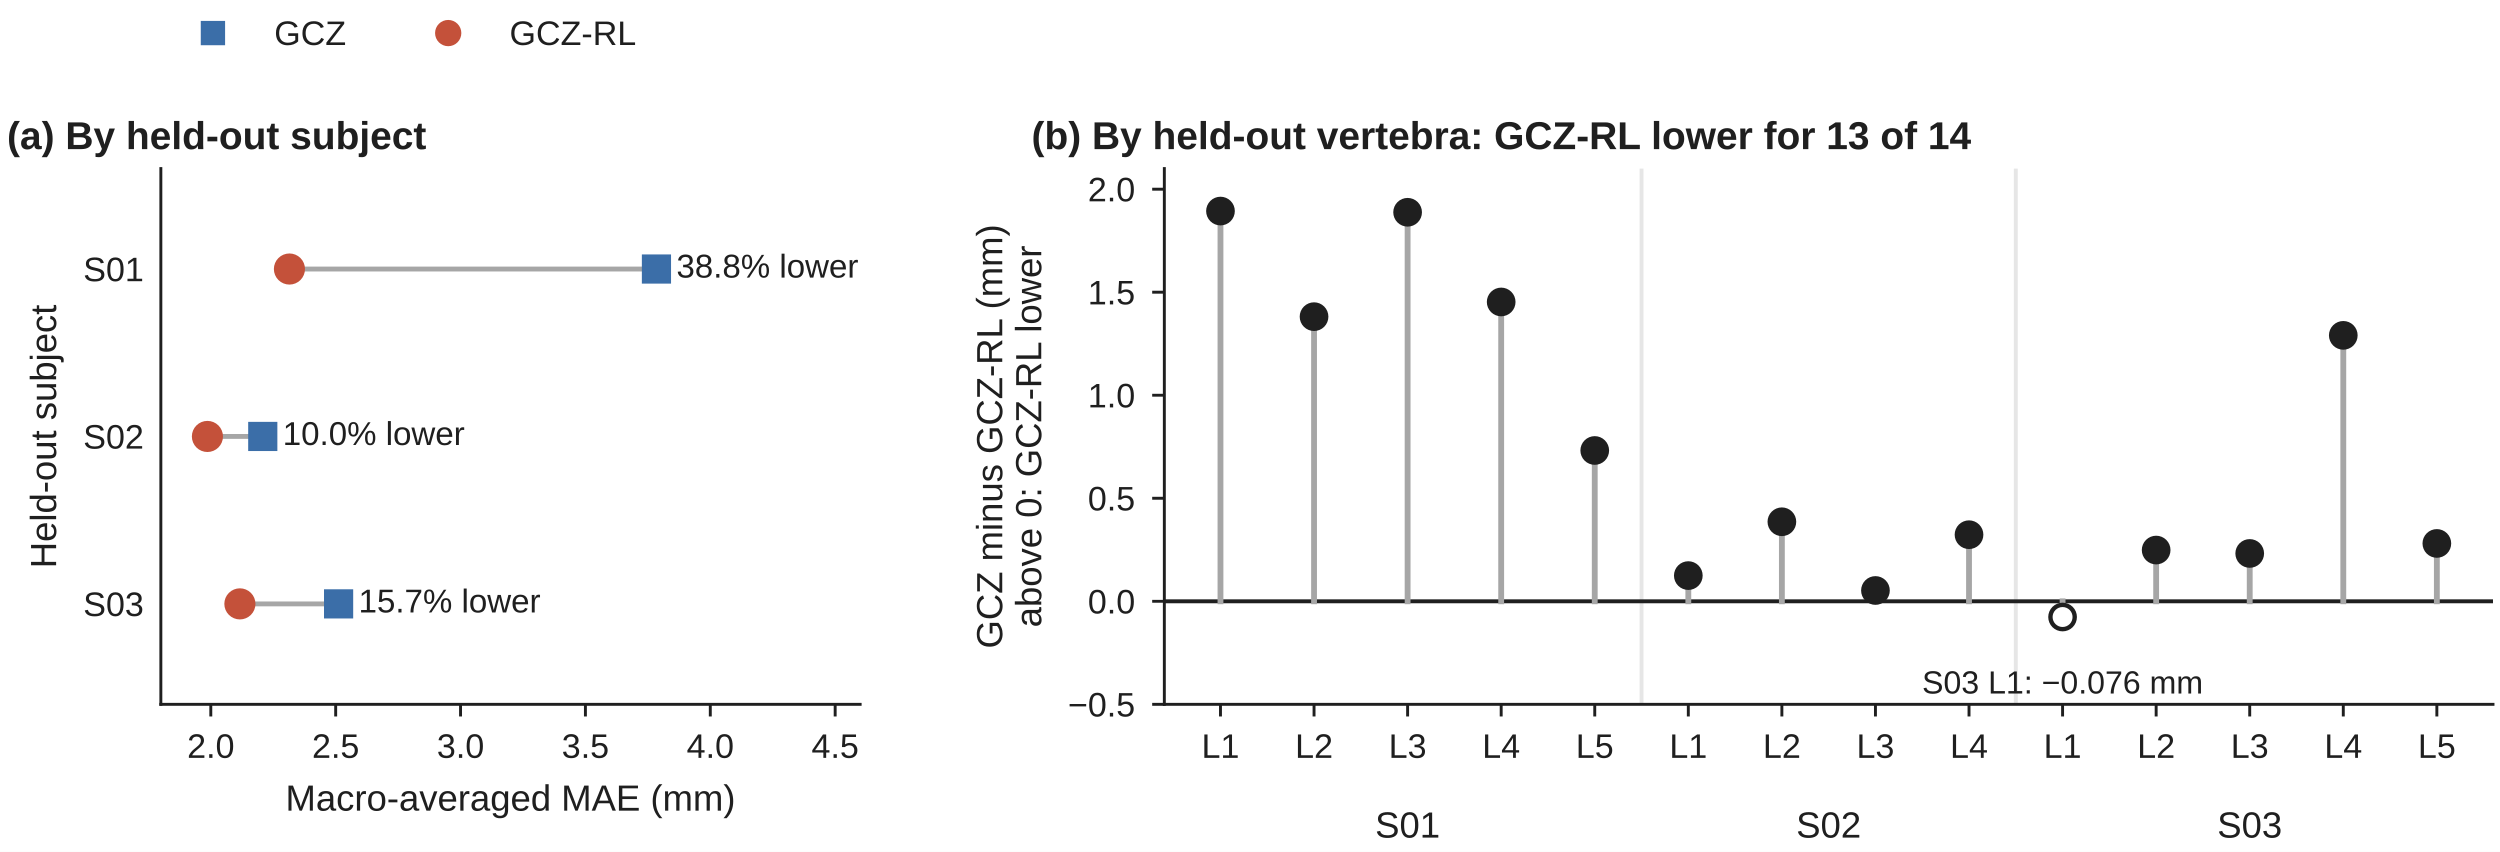
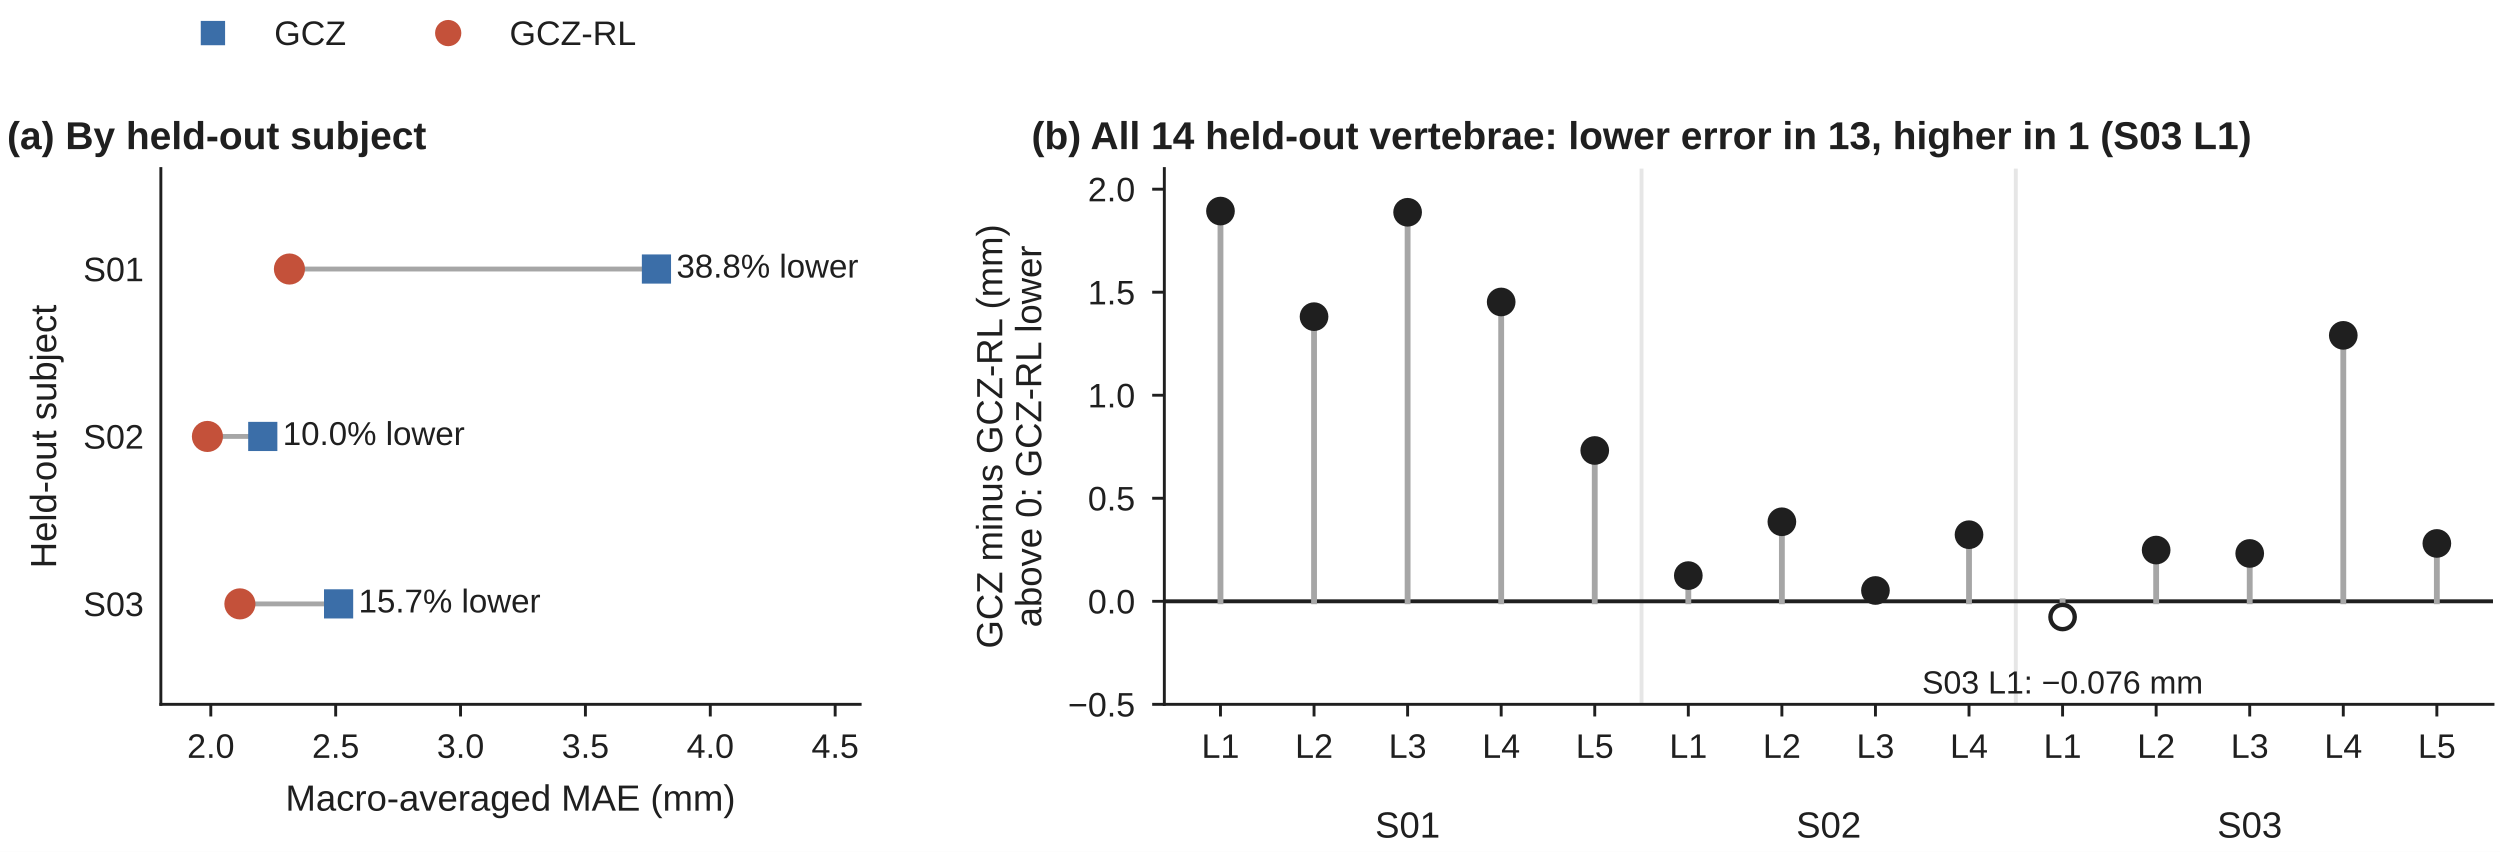
<svg xmlns="http://www.w3.org/2000/svg" xmlns:xlink="http://www.w3.org/1999/xlink" width="514.033pt" height="175.151pt" viewBox="0 0 514.033 175.151" version="1.1">
  <defs>
    <style type="text/css">*{stroke-linejoin: round; stroke-linecap: butt}</style>
  </defs>
  <g id="figure_1">
    <g id="patch_1">
      <path d="M 0 175.151  L 514.033 175.151  L 514.033 0  L 0 0  z " style="fill: #ffffff" />
    </g>
    <g id="axes_1">
      <g id="patch_2">
        <path d="M 33.073 144.82  L 176.857 144.82  L 176.857 34.66  L 33.073 34.66  z " style="fill: #ffffff" />
      </g>
      <g id="line2d_1">
-         <path d="M 59.512 55.315  L 134.974 55.315  " clip-path="url(#pd6e7f764f1)" style="fill: none; stroke: #a6a6a6; stroke-linecap: square" />
+         <path d="M 59.512 55.315  L 134.974 55.315  " clip-path="url(#p71f535267e)" style="fill: none; stroke: #a6a6a6; stroke-linecap: square" />
      </g>
      <g id="line2d_2">
-         <path d="M 42.649 89.74  L 54.029 89.74  " clip-path="url(#pd6e7f764f1)" style="fill: none; stroke: #a6a6a6; stroke-linecap: square" />
+         <path d="M 42.649 89.74  L 54.029 89.74  " clip-path="url(#p71f535267e)" style="fill: none; stroke: #a6a6a6; stroke-linecap: square" />
      </g>
      <g id="line2d_3">
-         <path d="M 49.326 124.165  L 69.62 124.165  " clip-path="url(#pd6e7f764f1)" style="fill: none; stroke: #a6a6a6; stroke-linecap: square" />
+         <path d="M 49.326 124.165  L 69.62 124.165  " clip-path="url(#p71f535267e)" style="fill: none; stroke: #a6a6a6; stroke-linecap: square" />
      </g>
      <g id="matplotlib.axis_1">
        <g id="xtick_1">
          <g id="line2d_4">
            <defs>
-               <path id="m2660028d12" d="M 0 0  L 0 2.5  " style="stroke: #1f1f1f; stroke-width: 0.6" />
+               <path id="md20e7185c9" d="M 0 0  L 0 2.5  " style="stroke: #1f1f1f; stroke-width: 0.6" />
            </defs>
            <g>
-               <use xlink:href="#m2660028d12" x="43.343" y="144.82" style="fill: #1f1f1f; stroke: #1f1f1f; stroke-width: 0.6" />
+               <use xlink:href="#md20e7185c9" x="43.343" y="144.82" style="fill: #1f1f1f; stroke: #1f1f1f; stroke-width: 0.6" />
            </g>
          </g>
          <g id="text_1">
            <text style="font-size: 7px; font-family: 'Arial'; text-anchor: middle; fill: #1f1f1f" x="43.343" y="155.83" transform="rotate(-0 43.3428 155.8305)">2.0</text>
          </g>
        </g>
        <g id="xtick_2">
          <g id="line2d_5">
            <g>
-               <use xlink:href="#m2660028d12" x="69.019" y="144.82" style="fill: #1f1f1f; stroke: #1f1f1f; stroke-width: 0.6" />
+               <use xlink:href="#md20e7185c9" x="69.019" y="144.82" style="fill: #1f1f1f; stroke: #1f1f1f; stroke-width: 0.6" />
            </g>
          </g>
          <g id="text_2">
            <text style="font-size: 7px; font-family: 'Arial'; text-anchor: middle; fill: #1f1f1f" x="69.019" y="155.83" transform="rotate(-0 69.01853 155.8305)">2.5</text>
          </g>
        </g>
        <g id="xtick_3">
          <g id="line2d_6">
            <g>
-               <use xlink:href="#m2660028d12" x="94.694" y="144.82" style="fill: #1f1f1f; stroke: #1f1f1f; stroke-width: 0.6" />
+               <use xlink:href="#md20e7185c9" x="94.694" y="144.82" style="fill: #1f1f1f; stroke: #1f1f1f; stroke-width: 0.6" />
            </g>
          </g>
          <g id="text_3">
            <text style="font-size: 7px; font-family: 'Arial'; text-anchor: middle; fill: #1f1f1f" x="94.694" y="155.83" transform="rotate(-0 94.69426 155.8305)">3.0</text>
          </g>
        </g>
        <g id="xtick_4">
          <g id="line2d_7">
            <g>
-               <use xlink:href="#m2660028d12" x="120.37" y="144.82" style="fill: #1f1f1f; stroke: #1f1f1f; stroke-width: 0.6" />
+               <use xlink:href="#md20e7185c9" x="120.37" y="144.82" style="fill: #1f1f1f; stroke: #1f1f1f; stroke-width: 0.6" />
            </g>
          </g>
          <g id="text_4">
            <text style="font-size: 7px; font-family: 'Arial'; text-anchor: middle; fill: #1f1f1f" x="120.37" y="155.83" transform="rotate(-0 120.37 155.8305)">3.5</text>
          </g>
        </g>
        <g id="xtick_5">
          <g id="line2d_8">
            <g>
-               <use xlink:href="#m2660028d12" x="146.046" y="144.82" style="fill: #1f1f1f; stroke: #1f1f1f; stroke-width: 0.6" />
+               <use xlink:href="#md20e7185c9" x="146.046" y="144.82" style="fill: #1f1f1f; stroke: #1f1f1f; stroke-width: 0.6" />
            </g>
          </g>
          <g id="text_5">
            <text style="font-size: 7px; font-family: 'Arial'; text-anchor: middle; fill: #1f1f1f" x="146.046" y="155.83" transform="rotate(-0 146.0457 155.8305)">4.0</text>
          </g>
        </g>
        <g id="xtick_6">
          <g id="line2d_9">
            <g>
-               <use xlink:href="#m2660028d12" x="171.721" y="144.82" style="fill: #1f1f1f; stroke: #1f1f1f; stroke-width: 0.6" />
+               <use xlink:href="#md20e7185c9" x="171.721" y="144.82" style="fill: #1f1f1f; stroke: #1f1f1f; stroke-width: 0.6" />
            </g>
          </g>
          <g id="text_6">
            <text style="font-size: 7px; font-family: 'Arial'; text-anchor: middle; fill: #1f1f1f" x="171.721" y="155.83" transform="rotate(-0 171.7215 155.8305)">4.5</text>
          </g>
        </g>
        <g id="text_7">
          <text style="font-size: 7.5px; font-family: 'Arial'; text-anchor: middle; fill: #1f1f1f" x="104.965" y="166.681" transform="rotate(-0 104.9646 166.6815)">Macro-averaged MAE (mm)</text>
        </g>
      </g>
      <g id="matplotlib.axis_2">
        <g id="ytick_1">
          <g id="line2d_10" />
          <g id="text_8">
            <text style="font-size: 7px; font-family: 'Arial'; text-anchor: end; fill: #1f1f1f" x="29.573" y="57.82" transform="rotate(-0 29.5725 57.82023)">S01</text>
          </g>
        </g>
        <g id="ytick_2">
          <g id="line2d_11" />
          <g id="text_9">
            <text style="font-size: 7px; font-family: 'Arial'; text-anchor: end; fill: #1f1f1f" x="29.573" y="92.245" transform="rotate(-0 29.5725 92.24523)">S02</text>
          </g>
        </g>
        <g id="ytick_3">
          <g id="line2d_12" />
          <g id="text_10">
            <text style="font-size: 7px; font-family: 'Arial'; text-anchor: end; fill: #1f1f1f" x="29.573" y="126.67" transform="rotate(-0 29.5725 126.6702)">S03</text>
          </g>
        </g>
        <g id="text_11">
          <text style="font-size: 7.5px; font-family: 'Arial'; text-anchor: middle; fill: #1f1f1f" x="11.539" y="89.74" transform="rotate(-90 11.53946 89.74)">Held-out subject</text>
        </g>
      </g>
      <g id="patch_3">
        <path d="M 33.073 144.82  L 33.073 34.66  " style="fill: none; stroke: #1f1f1f; stroke-width: 0.6; stroke-linejoin: miter; stroke-linecap: square" />
      </g>
      <g id="patch_4">
        <path d="M 33.073 144.82  L 176.857 144.82  " style="fill: none; stroke: #1f1f1f; stroke-width: 0.6; stroke-linejoin: miter; stroke-linecap: square" />
      </g>
      <g id="line2d_13">
        <defs>
-           <path id="m4b98eb17be" d="M -2.5 2.5  L 2.5 2.5  L 2.5 -2.5  L -2.5 -2.5  z " style="stroke: #3b6ea8; stroke-linejoin: miter" />
+           <path id="m6c08cfb02d" d="M -2.5 2.5  L 2.5 2.5  L 2.5 -2.5  L -2.5 -2.5  z " style="stroke: #3b6ea8; stroke-linejoin: miter" />
        </defs>
-         <g clip-path="url(#pd6e7f764f1)">
-           <use xlink:href="#m4b98eb17be" x="134.974" y="55.315" style="fill: #3b6ea8; stroke: #3b6ea8; stroke-linejoin: miter" />
+         <g clip-path="url(#p71f535267e)">
+           <use xlink:href="#m6c08cfb02d" x="134.974" y="55.315" style="fill: #3b6ea8; stroke: #3b6ea8; stroke-linejoin: miter" />
        </g>
      </g>
      <g id="line2d_14">
        <defs>
-           <path id="m5f7a439ed3" d="M 0 2.7  C 0.716 2.7 1.403 2.416 1.909 1.909  C 2.416 1.403 2.7 0.716 2.7 0  C 2.7 -0.716 2.416 -1.403 1.909 -1.909  C 1.403 -2.416 0.716 -2.7 0 -2.7  C -0.716 -2.7 -1.403 -2.416 -1.909 -1.909  C -2.416 -1.403 -2.7 -0.716 -2.7 0  C -2.7 0.716 -2.416 1.403 -1.909 1.909  C -1.403 2.416 -0.716 2.7 0 2.7  z " style="stroke: #c4513a" />
+           <path id="m45e780fdb8" d="M 0 2.7  C 0.716 2.7 1.403 2.416 1.909 1.909  C 2.416 1.403 2.7 0.716 2.7 0  C 2.7 -0.716 2.416 -1.403 1.909 -1.909  C 1.403 -2.416 0.716 -2.7 0 -2.7  C -0.716 -2.7 -1.403 -2.416 -1.909 -1.909  C -2.416 -1.403 -2.7 -0.716 -2.7 0  C -2.7 0.716 -2.416 1.403 -1.909 1.909  C -1.403 2.416 -0.716 2.7 0 2.7  z " style="stroke: #c4513a" />
        </defs>
-         <g clip-path="url(#pd6e7f764f1)">
-           <use xlink:href="#m5f7a439ed3" x="59.512" y="55.315" style="fill: #c4513a; stroke: #c4513a" />
+         <g clip-path="url(#p71f535267e)">
+           <use xlink:href="#m45e780fdb8" x="59.512" y="55.315" style="fill: #c4513a; stroke: #c4513a" />
        </g>
      </g>
      <g id="text_12">
        <text style="font-size: 6.8px; font-family: 'Arial'; text-anchor: start; fill: #1f1f1f" x="139.082" y="57.073" transform="rotate(-0 139.082 57.07291)">38.8% lower</text>
      </g>
      <g id="line2d_15">
-         <g clip-path="url(#pd6e7f764f1)">
-           <use xlink:href="#m4b98eb17be" x="54.029" y="89.74" style="fill: #3b6ea8; stroke: #3b6ea8; stroke-linejoin: miter" />
+         <g clip-path="url(#p71f535267e)">
+           <use xlink:href="#m6c08cfb02d" x="54.029" y="89.74" style="fill: #3b6ea8; stroke: #3b6ea8; stroke-linejoin: miter" />
        </g>
      </g>
      <g id="line2d_16">
-         <g clip-path="url(#pd6e7f764f1)">
-           <use xlink:href="#m5f7a439ed3" x="42.649" y="89.74" style="fill: #c4513a; stroke: #c4513a" />
+         <g clip-path="url(#p71f535267e)">
+           <use xlink:href="#m45e780fdb8" x="42.649" y="89.74" style="fill: #c4513a; stroke: #c4513a" />
        </g>
      </g>
      <g id="text_13">
        <text style="font-size: 6.8px; font-family: 'Arial'; text-anchor: start; fill: #1f1f1f" x="58.137" y="91.498" transform="rotate(-0 58.13728 91.49791)">10.0% lower</text>
      </g>
      <g id="line2d_17">
-         <g clip-path="url(#pd6e7f764f1)">
-           <use xlink:href="#m4b98eb17be" x="69.62" y="124.165" style="fill: #3b6ea8; stroke: #3b6ea8; stroke-linejoin: miter" />
+         <g clip-path="url(#p71f535267e)">
+           <use xlink:href="#m6c08cfb02d" x="69.62" y="124.165" style="fill: #3b6ea8; stroke: #3b6ea8; stroke-linejoin: miter" />
        </g>
      </g>
      <g id="line2d_18">
-         <g clip-path="url(#pd6e7f764f1)">
-           <use xlink:href="#m5f7a439ed3" x="49.326" y="124.165" style="fill: #c4513a; stroke: #c4513a" />
+         <g clip-path="url(#p71f535267e)">
+           <use xlink:href="#m45e780fdb8" x="49.326" y="124.165" style="fill: #c4513a; stroke: #c4513a" />
        </g>
      </g>
      <g id="text_14">
        <text style="font-size: 6.8px; font-family: 'Arial'; text-anchor: start; fill: #1f1f1f" x="73.728" y="125.923" transform="rotate(-0 73.72787 125.9229)">15.7% lower</text>
      </g>
      <g id="text_15">
        <text style="font-weight: 700; font-size: 8px; font-family: 'Arial'; text-anchor: start; fill: #1f1f1f" x="1.44" y="30.66" transform="rotate(-0 1.44 30.66)">(a) By held-out subject</text>
      </g>
    </g>
    <g id="axes_2">
      <g id="patch_5">
        <path d="M 239.403 144.82  L 512.593 144.82  L 512.593 34.66  L 239.403 34.66  z " style="fill: #ffffff" />
      </g>
      <g id="line2d_19">
-         <path d="M 337.52 144.82  L 337.52 34.66  " clip-path="url(#pbff5c8c535)" style="fill: none; stroke: #e6e6e6; stroke-width: 0.8; stroke-linecap: square" />
+         <path d="M 337.52 144.82  L 337.52 34.66  " clip-path="url(#p4acb987a07)" style="fill: none; stroke: #e6e6e6; stroke-width: 0.8; stroke-linecap: square" />
      </g>
      <g id="line2d_20">
-         <path d="M 414.475 144.82  L 414.475 34.66  " clip-path="url(#pbff5c8c535)" style="fill: none; stroke: #e6e6e6; stroke-width: 0.8; stroke-linecap: square" />
+         <path d="M 414.475 144.82  L 414.475 34.66  " clip-path="url(#p4acb987a07)" style="fill: none; stroke: #e6e6e6; stroke-width: 0.8; stroke-linecap: square" />
      </g>
      <g id="line2d_21">
-         <path d="M 239.403 123.635  L 512.593 123.635  " clip-path="url(#pbff5c8c535)" style="fill: none; stroke: #1f1f1f; stroke-width: 0.8; stroke-linecap: square" />
+         <path d="M 239.403 123.635  L 512.593 123.635  " clip-path="url(#p4acb987a07)" style="fill: none; stroke: #1f1f1f; stroke-width: 0.8; stroke-linecap: square" />
      </g>
      <g id="matplotlib.axis_3">
        <g id="xtick_7">
          <g id="line2d_22">
            <g>
-               <use xlink:href="#m2660028d12" x="250.946" y="144.82" style="fill: #1f1f1f; stroke: #1f1f1f; stroke-width: 0.6" />
+               <use xlink:href="#md20e7185c9" x="250.946" y="144.82" style="fill: #1f1f1f; stroke: #1f1f1f; stroke-width: 0.6" />
            </g>
          </g>
          <g id="text_16">
            <text style="font-size: 7px; font-family: 'Arial'; text-anchor: middle; fill: #1f1f1f" x="250.946" y="155.83" transform="rotate(-0 250.9459 155.8305)">L1</text>
          </g>
        </g>
        <g id="xtick_8">
          <g id="line2d_23">
            <g>
-               <use xlink:href="#m2660028d12" x="270.185" y="144.82" style="fill: #1f1f1f; stroke: #1f1f1f; stroke-width: 0.6" />
+               <use xlink:href="#md20e7185c9" x="270.185" y="144.82" style="fill: #1f1f1f; stroke: #1f1f1f; stroke-width: 0.6" />
            </g>
          </g>
          <g id="text_17">
            <text style="font-size: 7px; font-family: 'Arial'; text-anchor: middle; fill: #1f1f1f" x="270.185" y="155.83" transform="rotate(-0 270.1846 155.8305)">L2</text>
          </g>
        </g>
        <g id="xtick_9">
          <g id="line2d_24">
            <g>
-               <use xlink:href="#m2660028d12" x="289.423" y="144.82" style="fill: #1f1f1f; stroke: #1f1f1f; stroke-width: 0.6" />
+               <use xlink:href="#md20e7185c9" x="289.423" y="144.82" style="fill: #1f1f1f; stroke: #1f1f1f; stroke-width: 0.6" />
            </g>
          </g>
          <g id="text_18">
            <text style="font-size: 7px; font-family: 'Arial'; text-anchor: middle; fill: #1f1f1f" x="289.423" y="155.83" transform="rotate(-0 289.4234 155.8305)">L3</text>
          </g>
        </g>
        <g id="xtick_10">
          <g id="line2d_25">
            <g>
-               <use xlink:href="#m2660028d12" x="308.662" y="144.82" style="fill: #1f1f1f; stroke: #1f1f1f; stroke-width: 0.6" />
+               <use xlink:href="#md20e7185c9" x="308.662" y="144.82" style="fill: #1f1f1f; stroke: #1f1f1f; stroke-width: 0.6" />
            </g>
          </g>
          <g id="text_19">
            <text style="font-size: 7px; font-family: 'Arial'; text-anchor: middle; fill: #1f1f1f" x="308.662" y="155.83" transform="rotate(-0 308.6621 155.8305)">L4</text>
          </g>
        </g>
        <g id="xtick_11">
          <g id="line2d_26">
            <g>
-               <use xlink:href="#m2660028d12" x="327.901" y="144.82" style="fill: #1f1f1f; stroke: #1f1f1f; stroke-width: 0.6" />
+               <use xlink:href="#md20e7185c9" x="327.901" y="144.82" style="fill: #1f1f1f; stroke: #1f1f1f; stroke-width: 0.6" />
            </g>
          </g>
          <g id="text_20">
            <text style="font-size: 7px; font-family: 'Arial'; text-anchor: middle; fill: #1f1f1f" x="327.901" y="155.83" transform="rotate(-0 327.9008 155.8305)">L5</text>
          </g>
        </g>
        <g id="xtick_12">
          <g id="line2d_27">
            <g>
-               <use xlink:href="#m2660028d12" x="347.14" y="144.82" style="fill: #1f1f1f; stroke: #1f1f1f; stroke-width: 0.6" />
+               <use xlink:href="#md20e7185c9" x="347.14" y="144.82" style="fill: #1f1f1f; stroke: #1f1f1f; stroke-width: 0.6" />
            </g>
          </g>
          <g id="text_21">
            <text style="font-size: 7px; font-family: 'Arial'; text-anchor: middle; fill: #1f1f1f" x="347.14" y="155.83" transform="rotate(-0 347.1395 155.8305)">L1</text>
          </g>
        </g>
        <g id="xtick_13">
          <g id="line2d_28">
            <g>
-               <use xlink:href="#m2660028d12" x="366.378" y="144.82" style="fill: #1f1f1f; stroke: #1f1f1f; stroke-width: 0.6" />
+               <use xlink:href="#md20e7185c9" x="366.378" y="144.82" style="fill: #1f1f1f; stroke: #1f1f1f; stroke-width: 0.6" />
            </g>
          </g>
          <g id="text_22">
            <text style="font-size: 7px; font-family: 'Arial'; text-anchor: middle; fill: #1f1f1f" x="366.378" y="155.83" transform="rotate(-0 366.3782 155.8305)">L2</text>
          </g>
        </g>
        <g id="xtick_14">
          <g id="line2d_29">
            <g>
-               <use xlink:href="#m2660028d12" x="385.617" y="144.82" style="fill: #1f1f1f; stroke: #1f1f1f; stroke-width: 0.6" />
+               <use xlink:href="#md20e7185c9" x="385.617" y="144.82" style="fill: #1f1f1f; stroke: #1f1f1f; stroke-width: 0.6" />
            </g>
          </g>
          <g id="text_23">
            <text style="font-size: 7px; font-family: 'Arial'; text-anchor: middle; fill: #1f1f1f" x="385.617" y="155.83" transform="rotate(-0 385.617 155.8305)">L3</text>
          </g>
        </g>
        <g id="xtick_15">
          <g id="line2d_30">
            <g>
-               <use xlink:href="#m2660028d12" x="404.856" y="144.82" style="fill: #1f1f1f; stroke: #1f1f1f; stroke-width: 0.6" />
+               <use xlink:href="#md20e7185c9" x="404.856" y="144.82" style="fill: #1f1f1f; stroke: #1f1f1f; stroke-width: 0.6" />
            </g>
          </g>
          <g id="text_24">
            <text style="font-size: 7px; font-family: 'Arial'; text-anchor: middle; fill: #1f1f1f" x="404.856" y="155.83" transform="rotate(-0 404.8557 155.8305)">L4</text>
          </g>
        </g>
        <g id="xtick_16">
          <g id="line2d_31">
            <g>
-               <use xlink:href="#m2660028d12" x="424.094" y="144.82" style="fill: #1f1f1f; stroke: #1f1f1f; stroke-width: 0.6" />
+               <use xlink:href="#md20e7185c9" x="424.094" y="144.82" style="fill: #1f1f1f; stroke: #1f1f1f; stroke-width: 0.6" />
            </g>
          </g>
          <g id="text_25">
            <text style="font-size: 7px; font-family: 'Arial'; text-anchor: middle; fill: #1f1f1f" x="424.094" y="155.83" transform="rotate(-0 424.0944 155.8305)">L1</text>
          </g>
        </g>
        <g id="xtick_17">
          <g id="line2d_32">
            <g>
-               <use xlink:href="#m2660028d12" x="443.333" y="144.82" style="fill: #1f1f1f; stroke: #1f1f1f; stroke-width: 0.6" />
+               <use xlink:href="#md20e7185c9" x="443.333" y="144.82" style="fill: #1f1f1f; stroke: #1f1f1f; stroke-width: 0.6" />
            </g>
          </g>
          <g id="text_26">
            <text style="font-size: 7px; font-family: 'Arial'; text-anchor: middle; fill: #1f1f1f" x="443.333" y="155.83" transform="rotate(-0 443.3331 155.8305)">L2</text>
          </g>
        </g>
        <g id="xtick_18">
          <g id="line2d_33">
            <g>
-               <use xlink:href="#m2660028d12" x="462.572" y="144.82" style="fill: #1f1f1f; stroke: #1f1f1f; stroke-width: 0.6" />
+               <use xlink:href="#md20e7185c9" x="462.572" y="144.82" style="fill: #1f1f1f; stroke: #1f1f1f; stroke-width: 0.6" />
            </g>
          </g>
          <g id="text_27">
            <text style="font-size: 7px; font-family: 'Arial'; text-anchor: middle; fill: #1f1f1f" x="462.572" y="155.83" transform="rotate(-0 462.5718 155.8305)">L3</text>
          </g>
        </g>
        <g id="xtick_19">
          <g id="line2d_34">
            <g>
-               <use xlink:href="#m2660028d12" x="481.811" y="144.82" style="fill: #1f1f1f; stroke: #1f1f1f; stroke-width: 0.6" />
+               <use xlink:href="#md20e7185c9" x="481.811" y="144.82" style="fill: #1f1f1f; stroke: #1f1f1f; stroke-width: 0.6" />
            </g>
          </g>
          <g id="text_28">
            <text style="font-size: 7px; font-family: 'Arial'; text-anchor: middle; fill: #1f1f1f" x="481.811" y="155.83" transform="rotate(-0 481.8106 155.8305)">L4</text>
          </g>
        </g>
        <g id="xtick_20">
          <g id="line2d_35">
            <g>
-               <use xlink:href="#m2660028d12" x="501.049" y="144.82" style="fill: #1f1f1f; stroke: #1f1f1f; stroke-width: 0.6" />
+               <use xlink:href="#md20e7185c9" x="501.049" y="144.82" style="fill: #1f1f1f; stroke: #1f1f1f; stroke-width: 0.6" />
            </g>
          </g>
          <g id="text_29">
            <text style="font-size: 7px; font-family: 'Arial'; text-anchor: middle; fill: #1f1f1f" x="501.049" y="155.83" transform="rotate(-0 501.0493 155.8305)">L5</text>
          </g>
        </g>
      </g>
      <g id="matplotlib.axis_4">
        <g id="ytick_4">
          <g id="line2d_36">
            <defs>
-               <path id="m4e6a2125c8" d="M 0 0  L -2.5 0  " style="stroke: #1f1f1f; stroke-width: 0.6" />
+               <path id="mb867a4f3fe" d="M 0 0  L -2.5 0  " style="stroke: #1f1f1f; stroke-width: 0.6" />
            </defs>
            <g>
-               <use xlink:href="#m4e6a2125c8" x="239.403" y="144.82" style="fill: #1f1f1f; stroke: #1f1f1f; stroke-width: 0.6" />
+               <use xlink:href="#mb867a4f3fe" x="239.403" y="144.82" style="fill: #1f1f1f; stroke: #1f1f1f; stroke-width: 0.6" />
            </g>
          </g>
          <g id="text_30">
            <text style="font-size: 7px; font-family: 'Arial'; text-anchor: end; fill: #1f1f1f" x="233.403" y="147.325" transform="rotate(-0 233.4027 147.3252)">−0.5</text>
          </g>
        </g>
        <g id="ytick_5">
          <g id="line2d_37">
            <g>
-               <use xlink:href="#m4e6a2125c8" x="239.403" y="123.635" style="fill: #1f1f1f; stroke: #1f1f1f; stroke-width: 0.6" />
+               <use xlink:href="#mb867a4f3fe" x="239.403" y="123.635" style="fill: #1f1f1f; stroke: #1f1f1f; stroke-width: 0.6" />
            </g>
          </g>
          <g id="text_31">
            <text style="font-size: 7px; font-family: 'Arial'; text-anchor: end; fill: #1f1f1f" x="233.403" y="126.141" transform="rotate(-0 233.4027 126.1406)">0.0</text>
          </g>
        </g>
        <g id="ytick_6">
          <g id="line2d_38">
            <g>
-               <use xlink:href="#m4e6a2125c8" x="239.403" y="102.451" style="fill: #1f1f1f; stroke: #1f1f1f; stroke-width: 0.6" />
+               <use xlink:href="#mb867a4f3fe" x="239.403" y="102.451" style="fill: #1f1f1f; stroke: #1f1f1f; stroke-width: 0.6" />
            </g>
          </g>
          <g id="text_32">
            <text style="font-size: 7px; font-family: 'Arial'; text-anchor: end; fill: #1f1f1f" x="233.403" y="104.956" transform="rotate(-0 233.4027 104.956)">0.5</text>
          </g>
        </g>
        <g id="ytick_7">
          <g id="line2d_39">
            <g>
-               <use xlink:href="#m4e6a2125c8" x="239.403" y="81.266" style="fill: #1f1f1f; stroke: #1f1f1f; stroke-width: 0.6" />
+               <use xlink:href="#mb867a4f3fe" x="239.403" y="81.266" style="fill: #1f1f1f; stroke: #1f1f1f; stroke-width: 0.6" />
            </g>
          </g>
          <g id="text_33">
            <text style="font-size: 7px; font-family: 'Arial'; text-anchor: end; fill: #1f1f1f" x="233.403" y="83.771" transform="rotate(-0 233.4027 83.77139)">1.0</text>
          </g>
        </g>
        <g id="ytick_8">
          <g id="line2d_40">
            <g>
-               <use xlink:href="#m4e6a2125c8" x="239.403" y="60.082" style="fill: #1f1f1f; stroke: #1f1f1f; stroke-width: 0.6" />
+               <use xlink:href="#mb867a4f3fe" x="239.403" y="60.082" style="fill: #1f1f1f; stroke: #1f1f1f; stroke-width: 0.6" />
            </g>
          </g>
          <g id="text_34">
            <text style="font-size: 7px; font-family: 'Arial'; text-anchor: end; fill: #1f1f1f" x="233.403" y="62.587" transform="rotate(-0 233.4027 62.58677)">1.5</text>
          </g>
        </g>
        <g id="ytick_9">
          <g id="line2d_41">
            <g>
-               <use xlink:href="#m4e6a2125c8" x="239.403" y="38.897" style="fill: #1f1f1f; stroke: #1f1f1f; stroke-width: 0.6" />
+               <use xlink:href="#mb867a4f3fe" x="239.403" y="38.897" style="fill: #1f1f1f; stroke: #1f1f1f; stroke-width: 0.6" />
            </g>
          </g>
          <g id="text_35">
            <text style="font-size: 7px; font-family: 'Arial'; text-anchor: end; fill: #1f1f1f" x="233.403" y="41.402" transform="rotate(-0 233.4027 41.40216)">2.0</text>
          </g>
        </g>
        <g id="text_36">
          <text style="font-size: 7.5px; font-family: 'Arial'; fill: #1f1f1f" transform="translate(206.0731 133.3449) rotate(-90)">GCZ minus GCZ-RL (mm)</text>
          <text style="font-size: 7.5px; font-family: 'Arial'; fill: #1f1f1f" transform="translate(214.0936 128.9867) rotate(-90)">above 0: GCZ-RL lower</text>
        </g>
      </g>
      <g id="line2d_42">
-         <path d="M 250.946 123.635  L 250.946 43.398  " clip-path="url(#pbff5c8c535)" style="fill: none; stroke: #a6a6a6; stroke-width: 1.2; stroke-linecap: square" />
+         <path d="M 250.946 123.635  L 250.946 43.398  " clip-path="url(#p4acb987a07)" style="fill: none; stroke: #a6a6a6; stroke-width: 1.2; stroke-linecap: square" />
      </g>
      <g id="line2d_43">
-         <path d="M 270.185 123.635  L 270.185 65.11  " clip-path="url(#pbff5c8c535)" style="fill: none; stroke: #a6a6a6; stroke-width: 1.2; stroke-linecap: square" />
+         <path d="M 270.185 123.635  L 270.185 65.11  " clip-path="url(#p4acb987a07)" style="fill: none; stroke: #a6a6a6; stroke-width: 1.2; stroke-linecap: square" />
      </g>
      <g id="line2d_44">
-         <path d="M 289.423 123.635  L 289.423 43.646  " clip-path="url(#pbff5c8c535)" style="fill: none; stroke: #a6a6a6; stroke-width: 1.2; stroke-linecap: square" />
+         <path d="M 289.423 123.635  L 289.423 43.646  " clip-path="url(#p4acb987a07)" style="fill: none; stroke: #a6a6a6; stroke-width: 1.2; stroke-linecap: square" />
      </g>
      <g id="line2d_45">
-         <path d="M 308.662 123.635  L 308.662 62.088  " clip-path="url(#pbff5c8c535)" style="fill: none; stroke: #a6a6a6; stroke-width: 1.2; stroke-linecap: square" />
+         <path d="M 308.662 123.635  L 308.662 62.088  " clip-path="url(#p4acb987a07)" style="fill: none; stroke: #a6a6a6; stroke-width: 1.2; stroke-linecap: square" />
      </g>
      <g id="line2d_46">
-         <path d="M 327.901 123.635  L 327.901 92.626  " clip-path="url(#pbff5c8c535)" style="fill: none; stroke: #a6a6a6; stroke-width: 1.2; stroke-linecap: square" />
+         <path d="M 327.901 123.635  L 327.901 92.626  " clip-path="url(#p4acb987a07)" style="fill: none; stroke: #a6a6a6; stroke-width: 1.2; stroke-linecap: square" />
      </g>
      <g id="line2d_47">
-         <path d="M 347.14 123.635  L 347.14 118.349  " clip-path="url(#pbff5c8c535)" style="fill: none; stroke: #a6a6a6; stroke-width: 1.2; stroke-linecap: square" />
+         <path d="M 347.14 123.635  L 347.14 118.349  " clip-path="url(#p4acb987a07)" style="fill: none; stroke: #a6a6a6; stroke-width: 1.2; stroke-linecap: square" />
      </g>
      <g id="line2d_48">
-         <path d="M 366.378 123.635  L 366.378 107.282  " clip-path="url(#pbff5c8c535)" style="fill: none; stroke: #a6a6a6; stroke-width: 1.2; stroke-linecap: square" />
+         <path d="M 366.378 123.635  L 366.378 107.282  " clip-path="url(#p4acb987a07)" style="fill: none; stroke: #a6a6a6; stroke-width: 1.2; stroke-linecap: square" />
      </g>
      <g id="line2d_49">
-         <path d="M 385.617 123.635  L 385.617 121.41  " clip-path="url(#pbff5c8c535)" style="fill: none; stroke: #a6a6a6; stroke-width: 1.2; stroke-linecap: square" />
+         <path d="M 385.617 123.635  L 385.617 121.41  " clip-path="url(#p4acb987a07)" style="fill: none; stroke: #a6a6a6; stroke-width: 1.2; stroke-linecap: square" />
      </g>
      <g id="line2d_50">
-         <path d="M 404.856 123.635  L 404.856 109.942  " clip-path="url(#pbff5c8c535)" style="fill: none; stroke: #a6a6a6; stroke-width: 1.2; stroke-linecap: square" />
+         <path d="M 404.856 123.635  L 404.856 109.942  " clip-path="url(#p4acb987a07)" style="fill: none; stroke: #a6a6a6; stroke-width: 1.2; stroke-linecap: square" />
      </g>
      <g id="line2d_51">
-         <path d="M 424.094 123.635  L 424.094 126.867  " clip-path="url(#pbff5c8c535)" style="fill: none; stroke: #a6a6a6; stroke-width: 1.2; stroke-linecap: square" />
+         <path d="M 424.094 123.635  L 424.094 126.867  " clip-path="url(#p4acb987a07)" style="fill: none; stroke: #a6a6a6; stroke-width: 1.2; stroke-linecap: square" />
      </g>
      <g id="line2d_52">
-         <path d="M 443.333 123.635  L 443.333 113.099  " clip-path="url(#pbff5c8c535)" style="fill: none; stroke: #a6a6a6; stroke-width: 1.2; stroke-linecap: square" />
+         <path d="M 443.333 123.635  L 443.333 113.099  " clip-path="url(#p4acb987a07)" style="fill: none; stroke: #a6a6a6; stroke-width: 1.2; stroke-linecap: square" />
      </g>
      <g id="line2d_53">
-         <path d="M 462.572 123.635  L 462.572 113.797  " clip-path="url(#pbff5c8c535)" style="fill: none; stroke: #a6a6a6; stroke-width: 1.2; stroke-linecap: square" />
+         <path d="M 462.572 123.635  L 462.572 113.797  " clip-path="url(#p4acb987a07)" style="fill: none; stroke: #a6a6a6; stroke-width: 1.2; stroke-linecap: square" />
      </g>
      <g id="line2d_54">
-         <path d="M 481.811 123.635  L 481.811 68.954  " clip-path="url(#pbff5c8c535)" style="fill: none; stroke: #a6a6a6; stroke-width: 1.2; stroke-linecap: square" />
+         <path d="M 481.811 123.635  L 481.811 68.954  " clip-path="url(#p4acb987a07)" style="fill: none; stroke: #a6a6a6; stroke-width: 1.2; stroke-linecap: square" />
      </g>
      <g id="line2d_55">
-         <path d="M 501.049 123.635  L 501.049 111.739  " clip-path="url(#pbff5c8c535)" style="fill: none; stroke: #a6a6a6; stroke-width: 1.2; stroke-linecap: square" />
+         <path d="M 501.049 123.635  L 501.049 111.739  " clip-path="url(#p4acb987a07)" style="fill: none; stroke: #a6a6a6; stroke-width: 1.2; stroke-linecap: square" />
      </g>
      <g id="patch_6">
        <path d="M 239.403 144.82  L 239.403 34.66  " style="fill: none; stroke: #1f1f1f; stroke-width: 0.6; stroke-linejoin: miter; stroke-linecap: square" />
      </g>
      <g id="patch_7">
        <path d="M 239.403 144.82  L 512.593 144.82  " style="fill: none; stroke: #1f1f1f; stroke-width: 0.6; stroke-linejoin: miter; stroke-linecap: square" />
      </g>
      <g id="line2d_56">
        <defs>
-           <path id="mfe77acf20b" d="M 0 2.5  C 0.663 2.5 1.299 2.237 1.768 1.768  C 2.237 1.299 2.5 0.663 2.5 0  C 2.5 -0.663 2.237 -1.299 1.768 -1.768  C 1.299 -2.237 0.663 -2.5 0 -2.5  C -0.663 -2.5 -1.299 -2.237 -1.768 -1.768  C -2.237 -1.299 -2.5 -0.663 -2.5 0  C -2.5 0.663 -2.237 1.299 -1.768 1.768  C -1.299 2.237 -0.663 2.5 0 2.5  z " style="stroke: #1f1f1f; stroke-width: 0.9" />
+           <path id="m8b94f1ea93" d="M 0 2.5  C 0.663 2.5 1.299 2.237 1.768 1.768  C 2.237 1.299 2.5 0.663 2.5 0  C 2.5 -0.663 2.237 -1.299 1.768 -1.768  C 1.299 -2.237 0.663 -2.5 0 -2.5  C -0.663 -2.5 -1.299 -2.237 -1.768 -1.768  C -2.237 -1.299 -2.5 -0.663 -2.5 0  C -2.5 0.663 -2.237 1.299 -1.768 1.768  C -1.299 2.237 -0.663 2.5 0 2.5  z " style="stroke: #1f1f1f; stroke-width: 0.9" />
        </defs>
-         <g clip-path="url(#pbff5c8c535)">
-           <use xlink:href="#mfe77acf20b" x="250.946" y="43.398" style="fill: #1f1f1f; stroke: #1f1f1f; stroke-width: 0.9" />
+         <g clip-path="url(#p4acb987a07)">
+           <use xlink:href="#m8b94f1ea93" x="250.946" y="43.398" style="fill: #1f1f1f; stroke: #1f1f1f; stroke-width: 0.9" />
        </g>
      </g>
      <g id="line2d_57">
-         <g clip-path="url(#pbff5c8c535)">
-           <use xlink:href="#mfe77acf20b" x="270.185" y="65.11" style="fill: #1f1f1f; stroke: #1f1f1f; stroke-width: 0.9" />
+         <g clip-path="url(#p4acb987a07)">
+           <use xlink:href="#m8b94f1ea93" x="270.185" y="65.11" style="fill: #1f1f1f; stroke: #1f1f1f; stroke-width: 0.9" />
        </g>
      </g>
      <g id="line2d_58">
-         <g clip-path="url(#pbff5c8c535)">
-           <use xlink:href="#mfe77acf20b" x="289.423" y="43.646" style="fill: #1f1f1f; stroke: #1f1f1f; stroke-width: 0.9" />
+         <g clip-path="url(#p4acb987a07)">
+           <use xlink:href="#m8b94f1ea93" x="289.423" y="43.646" style="fill: #1f1f1f; stroke: #1f1f1f; stroke-width: 0.9" />
        </g>
      </g>
      <g id="line2d_59">
-         <g clip-path="url(#pbff5c8c535)">
-           <use xlink:href="#mfe77acf20b" x="308.662" y="62.088" style="fill: #1f1f1f; stroke: #1f1f1f; stroke-width: 0.9" />
+         <g clip-path="url(#p4acb987a07)">
+           <use xlink:href="#m8b94f1ea93" x="308.662" y="62.088" style="fill: #1f1f1f; stroke: #1f1f1f; stroke-width: 0.9" />
        </g>
      </g>
      <g id="line2d_60">
-         <g clip-path="url(#pbff5c8c535)">
-           <use xlink:href="#mfe77acf20b" x="327.901" y="92.626" style="fill: #1f1f1f; stroke: #1f1f1f; stroke-width: 0.9" />
+         <g clip-path="url(#p4acb987a07)">
+           <use xlink:href="#m8b94f1ea93" x="327.901" y="92.626" style="fill: #1f1f1f; stroke: #1f1f1f; stroke-width: 0.9" />
        </g>
      </g>
      <g id="line2d_61">
-         <g clip-path="url(#pbff5c8c535)">
-           <use xlink:href="#mfe77acf20b" x="347.14" y="118.349" style="fill: #1f1f1f; stroke: #1f1f1f; stroke-width: 0.9" />
+         <g clip-path="url(#p4acb987a07)">
+           <use xlink:href="#m8b94f1ea93" x="347.14" y="118.349" style="fill: #1f1f1f; stroke: #1f1f1f; stroke-width: 0.9" />
        </g>
      </g>
      <g id="line2d_62">
-         <g clip-path="url(#pbff5c8c535)">
-           <use xlink:href="#mfe77acf20b" x="366.378" y="107.282" style="fill: #1f1f1f; stroke: #1f1f1f; stroke-width: 0.9" />
+         <g clip-path="url(#p4acb987a07)">
+           <use xlink:href="#m8b94f1ea93" x="366.378" y="107.282" style="fill: #1f1f1f; stroke: #1f1f1f; stroke-width: 0.9" />
        </g>
      </g>
      <g id="line2d_63">
-         <g clip-path="url(#pbff5c8c535)">
-           <use xlink:href="#mfe77acf20b" x="385.617" y="121.41" style="fill: #1f1f1f; stroke: #1f1f1f; stroke-width: 0.9" />
+         <g clip-path="url(#p4acb987a07)">
+           <use xlink:href="#m8b94f1ea93" x="385.617" y="121.41" style="fill: #1f1f1f; stroke: #1f1f1f; stroke-width: 0.9" />
        </g>
      </g>
      <g id="line2d_64">
-         <g clip-path="url(#pbff5c8c535)">
-           <use xlink:href="#mfe77acf20b" x="404.856" y="109.942" style="fill: #1f1f1f; stroke: #1f1f1f; stroke-width: 0.9" />
+         <g clip-path="url(#p4acb987a07)">
+           <use xlink:href="#m8b94f1ea93" x="404.856" y="109.942" style="fill: #1f1f1f; stroke: #1f1f1f; stroke-width: 0.9" />
        </g>
      </g>
      <g id="line2d_65">
        <defs>
-           <path id="m67c59440c4" d="M 0 2.5  C 0.663 2.5 1.299 2.237 1.768 1.768  C 2.237 1.299 2.5 0.663 2.5 0  C 2.5 -0.663 2.237 -1.299 1.768 -1.768  C 1.299 -2.237 0.663 -2.5 0 -2.5  C -0.663 -2.5 -1.299 -2.237 -1.768 -1.768  C -2.237 -1.299 -2.5 -0.663 -2.5 0  C -2.5 0.663 -2.237 1.299 -1.768 1.768  C -1.299 2.237 -0.663 2.5 0 2.5  z " style="stroke: #1f1f1f; stroke-width: 0.9" />
+           <path id="mbb567ac201" d="M 0 2.5  C 0.663 2.5 1.299 2.237 1.768 1.768  C 2.237 1.299 2.5 0.663 2.5 0  C 2.5 -0.663 2.237 -1.299 1.768 -1.768  C 1.299 -2.237 0.663 -2.5 0 -2.5  C -0.663 -2.5 -1.299 -2.237 -1.768 -1.768  C -2.237 -1.299 -2.5 -0.663 -2.5 0  C -2.5 0.663 -2.237 1.299 -1.768 1.768  C -1.299 2.237 -0.663 2.5 0 2.5  z " style="stroke: #1f1f1f; stroke-width: 0.9" />
        </defs>
-         <g clip-path="url(#pbff5c8c535)">
-           <use xlink:href="#m67c59440c4" x="424.094" y="126.867" style="fill: #ffffff; stroke: #1f1f1f; stroke-width: 0.9" />
+         <g clip-path="url(#p4acb987a07)">
+           <use xlink:href="#mbb567ac201" x="424.094" y="126.867" style="fill: #ffffff; stroke: #1f1f1f; stroke-width: 0.9" />
        </g>
      </g>
      <g id="line2d_66">
-         <g clip-path="url(#pbff5c8c535)">
-           <use xlink:href="#mfe77acf20b" x="443.333" y="113.099" style="fill: #1f1f1f; stroke: #1f1f1f; stroke-width: 0.9" />
+         <g clip-path="url(#p4acb987a07)">
+           <use xlink:href="#m8b94f1ea93" x="443.333" y="113.099" style="fill: #1f1f1f; stroke: #1f1f1f; stroke-width: 0.9" />
        </g>
      </g>
      <g id="line2d_67">
-         <g clip-path="url(#pbff5c8c535)">
-           <use xlink:href="#mfe77acf20b" x="462.572" y="113.797" style="fill: #1f1f1f; stroke: #1f1f1f; stroke-width: 0.9" />
+         <g clip-path="url(#p4acb987a07)">
+           <use xlink:href="#m8b94f1ea93" x="462.572" y="113.797" style="fill: #1f1f1f; stroke: #1f1f1f; stroke-width: 0.9" />
        </g>
      </g>
      <g id="line2d_68">
-         <g clip-path="url(#pbff5c8c535)">
-           <use xlink:href="#mfe77acf20b" x="481.811" y="68.954" style="fill: #1f1f1f; stroke: #1f1f1f; stroke-width: 0.9" />
+         <g clip-path="url(#p4acb987a07)">
+           <use xlink:href="#m8b94f1ea93" x="481.811" y="68.954" style="fill: #1f1f1f; stroke: #1f1f1f; stroke-width: 0.9" />
        </g>
      </g>
      <g id="line2d_69">
-         <g clip-path="url(#pbff5c8c535)">
-           <use xlink:href="#mfe77acf20b" x="501.049" y="111.739" style="fill: #1f1f1f; stroke: #1f1f1f; stroke-width: 0.9" />
+         <g clip-path="url(#p4acb987a07)">
+           <use xlink:href="#m8b94f1ea93" x="501.049" y="111.739" style="fill: #1f1f1f; stroke: #1f1f1f; stroke-width: 0.9" />
        </g>
      </g>
      <g id="text_37">
        <text style="font-size: 6.6px; font-family: 'Arial'; text-anchor: middle; fill: #1f1f1f" x="424.094" y="142.591" transform="rotate(-0 424.0944 142.5912)">S03 L1: −0.076 mm</text>
      </g>
      <g id="text_38">
        <text style="font-size: 7.5px; font-family: 'Arial'; text-anchor: middle; fill: #1f1f1f" x="289.423" y="172.22" transform="rotate(-0 289.4234 172.2204)">S01</text>
      </g>
      <g id="text_39">
        <text style="font-size: 7.5px; font-family: 'Arial'; text-anchor: middle; fill: #1f1f1f" x="375.998" y="172.22" transform="rotate(-0 375.9976 172.2204)">S02</text>
      </g>
      <g id="text_40">
        <text style="font-size: 7.5px; font-family: 'Arial'; text-anchor: middle; fill: #1f1f1f" x="462.572" y="172.22" transform="rotate(-0 462.5718 172.2204)">S03</text>
      </g>
      <g id="text_41">
-         <text style="font-weight: 700; font-size: 8px; font-family: 'Arial'; text-anchor: start; fill: #1f1f1f" x="212.084" y="30.66" transform="rotate(-0 212.0837 30.66)">(b) By held-out vertebra: GCZ-RL lower for 13 of 14</text>
+         <text style="font-weight: 700; font-size: 8px; font-family: 'Arial'; text-anchor: start; fill: #1f1f1f" x="212.084" y="30.66" transform="rotate(-0 212.0837 30.66)">(b) All 14 held-out vertebrae: lower error in 13, higher in 1 (S03 L1)</text>
      </g>
    </g>
    <g id="legend_1">
      <g id="line2d_70">
        <defs>
-           <path id="me89ba7fb36" d="M -2.5 2.5  L 2.5 2.5  L 2.5 -2.5  L -2.5 -2.5  z " />
+           <path id="m64e6cb071b" d="M -2.5 2.5  L 2.5 2.5  L 2.5 -2.5  L -2.5 -2.5  z " />
        </defs>
        <g>
-           <use xlink:href="#me89ba7fb36" x="43.781" y="6.8" style="fill: #3b6ea8" />
+           <use xlink:href="#m64e6cb071b" x="43.781" y="6.8" style="fill: #3b6ea8" />
        </g>
      </g>
      <g id="text_42">
        <text style="font-size: 7px; font-family: 'Arial'; text-anchor: start; fill: #1f1f1f" x="56.381" y="9.25" transform="rotate(-0 56.3805 9.250469)">GCZ</text>
      </g>
      <g id="line2d_71">
        <defs>
-           <path id="m63027f0913" d="M 0 2.7  C 0.716 2.7 1.403 2.416 1.909 1.909  C 2.416 1.403 2.7 0.716 2.7 0  C 2.7 -0.716 2.416 -1.403 1.909 -1.909  C 1.403 -2.416 0.716 -2.7 0 -2.7  C -0.716 -2.7 -1.403 -2.416 -1.909 -1.909  C -2.416 -1.403 -2.7 -0.716 -2.7 0  C -2.7 0.716 -2.416 1.403 -1.909 1.909  C -1.403 2.416 -0.716 2.7 0 2.7  z " />
+           <path id="m2a3ff4fe12" d="M 0 2.7  C 0.716 2.7 1.403 2.416 1.909 1.909  C 2.416 1.403 2.7 0.716 2.7 0  C 2.7 -0.716 2.416 -1.403 1.909 -1.909  C 1.403 -2.416 0.716 -2.7 0 -2.7  C -0.716 -2.7 -1.403 -2.416 -1.909 -1.909  C -2.416 -1.403 -2.7 -0.716 -2.7 0  C -2.7 0.716 -2.416 1.403 -1.909 1.909  C -1.403 2.416 -0.716 2.7 0 2.7  z " />
        </defs>
        <g>
-           <use xlink:href="#m63027f0913" x="92.156" y="6.8" style="fill: #c4513a" />
+           <use xlink:href="#m2a3ff4fe12" x="92.156" y="6.8" style="fill: #c4513a" />
        </g>
      </g>
      <g id="text_43">
        <text style="font-size: 7px; font-family: 'Arial'; text-anchor: start; fill: #1f1f1f" x="104.756" y="9.25" transform="rotate(-0 104.756 9.250469)">GCZ-RL</text>
      </g>
    </g>
  </g>
  <defs>
-     <clipPath id="pd6e7f764f1">
+     <clipPath id="p71f535267e">
      <rect x="33.073" y="34.66" width="143.784" height="110.16" />
    </clipPath>
-     <clipPath id="pbff5c8c535">
+     <clipPath id="p4acb987a07">
      <rect x="239.403" y="34.66" width="273.19" height="110.16" />
    </clipPath>
  </defs>
</svg>
